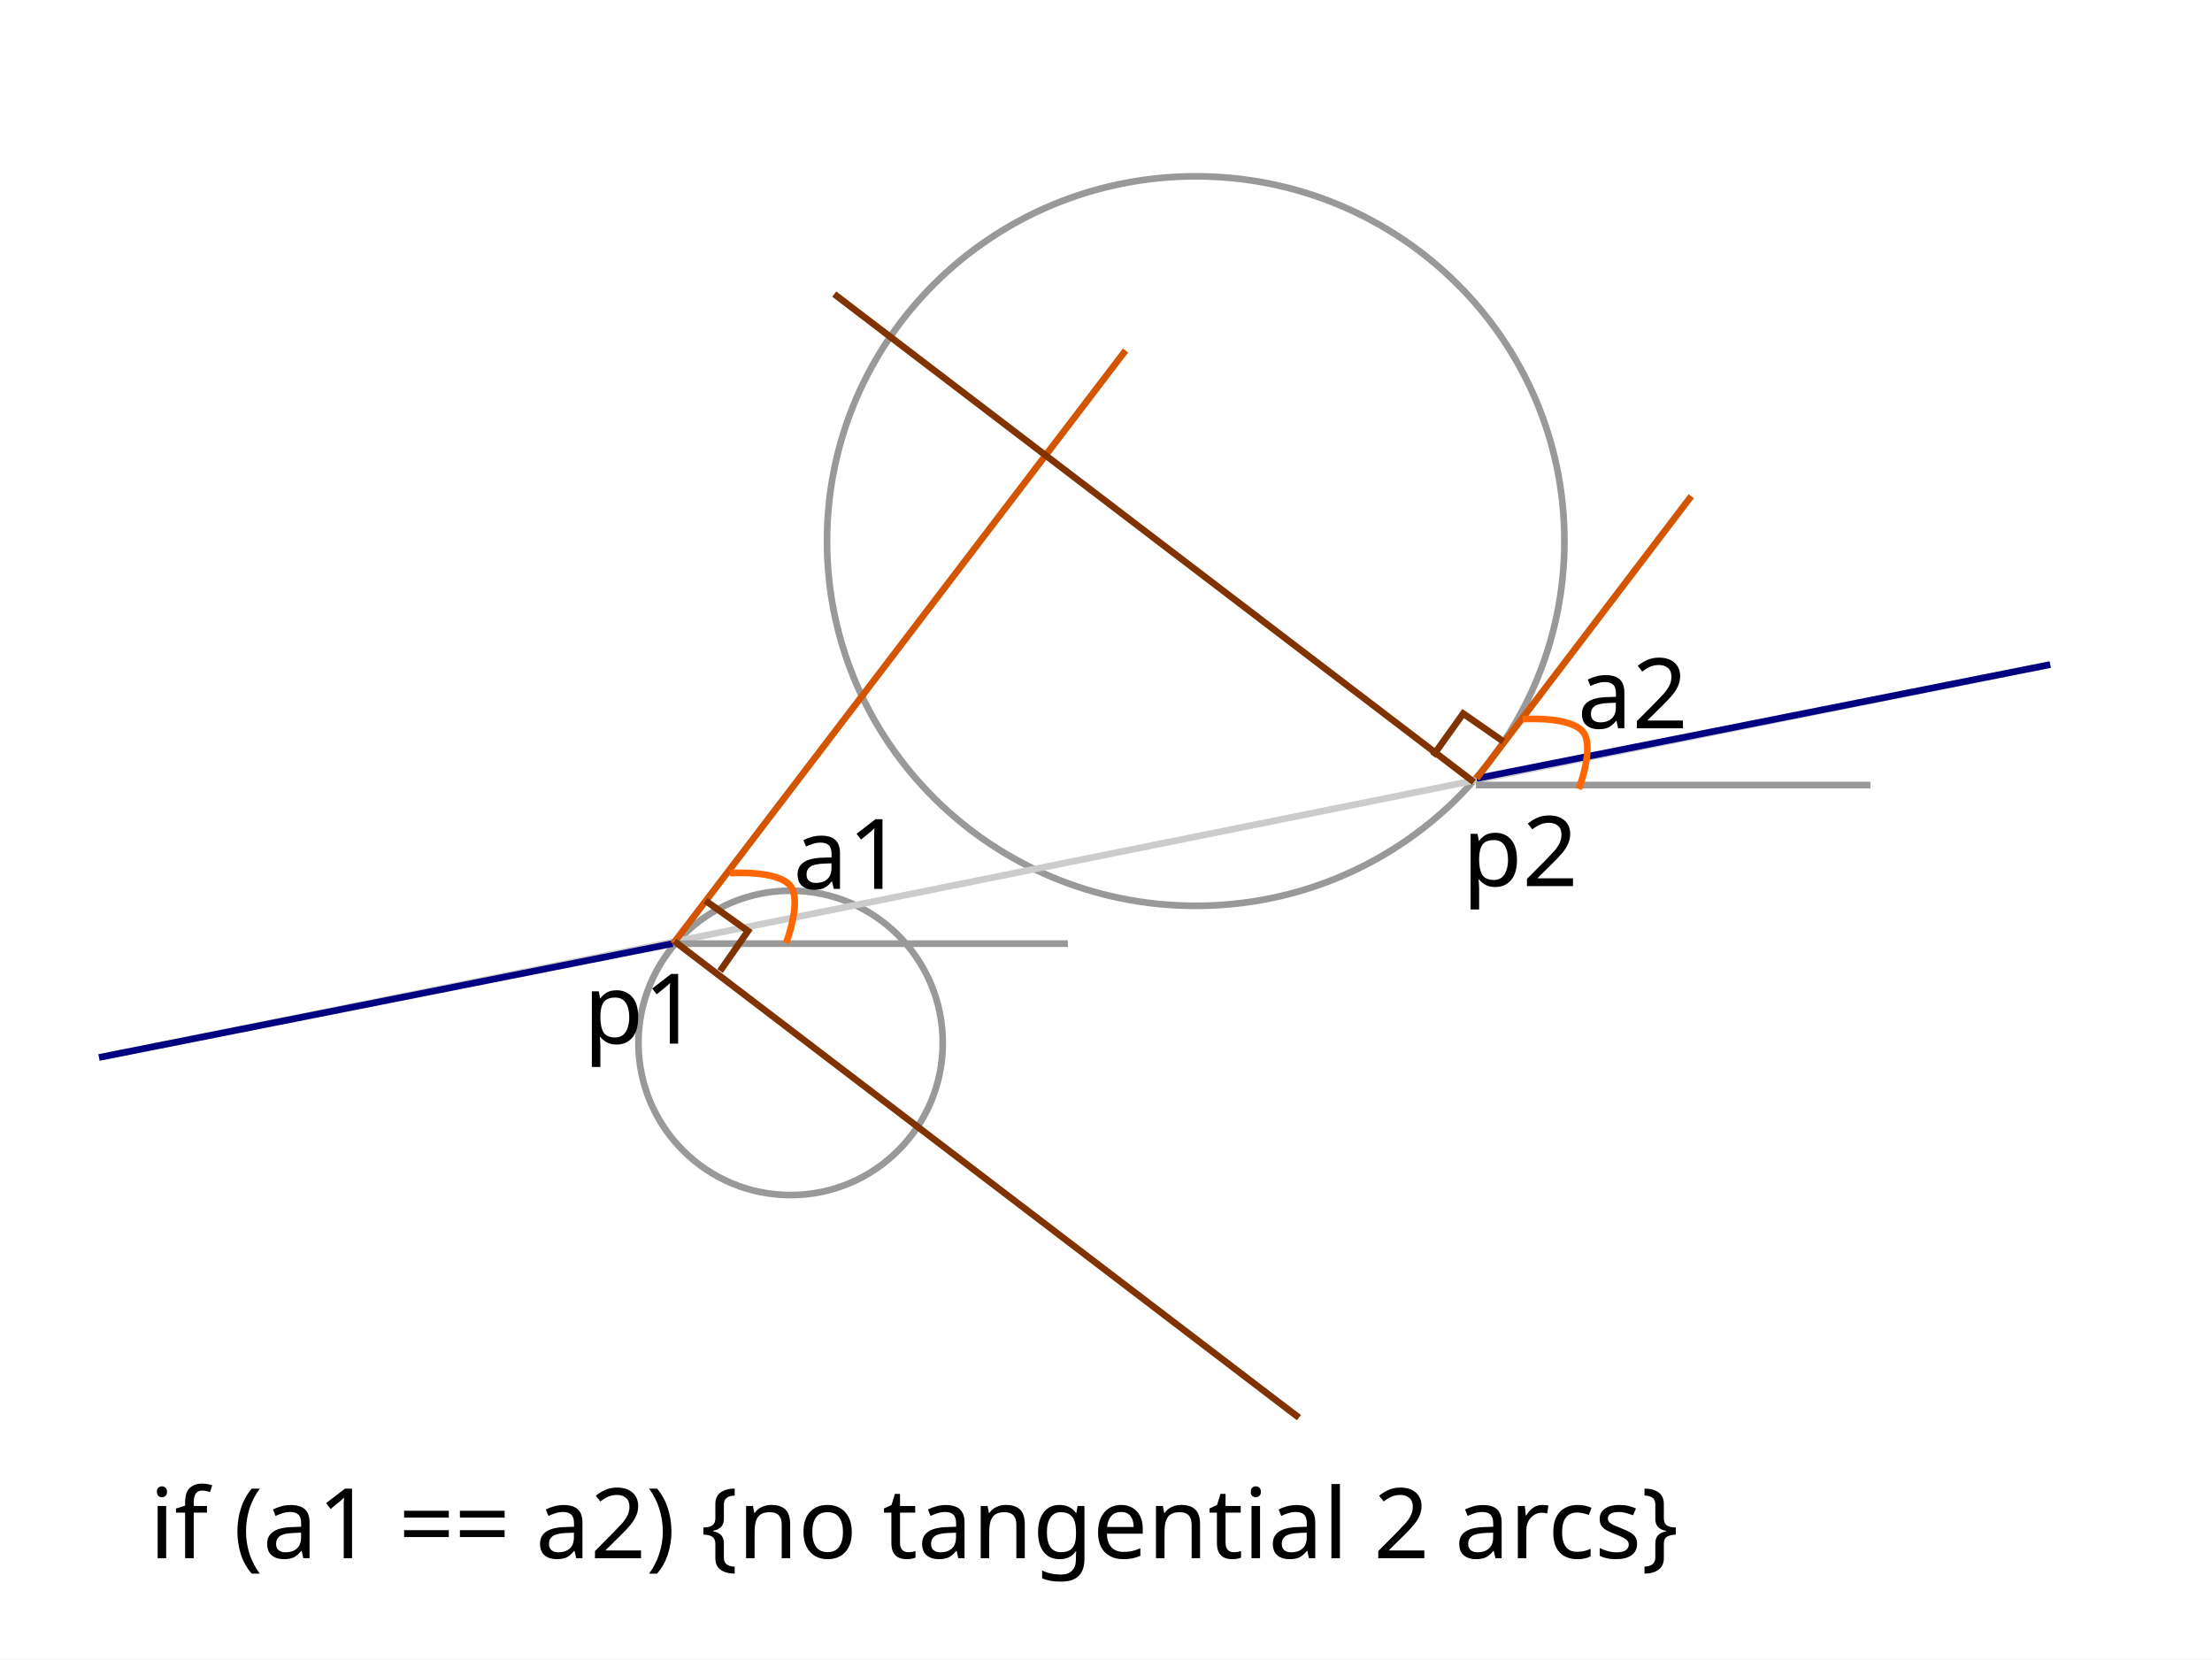
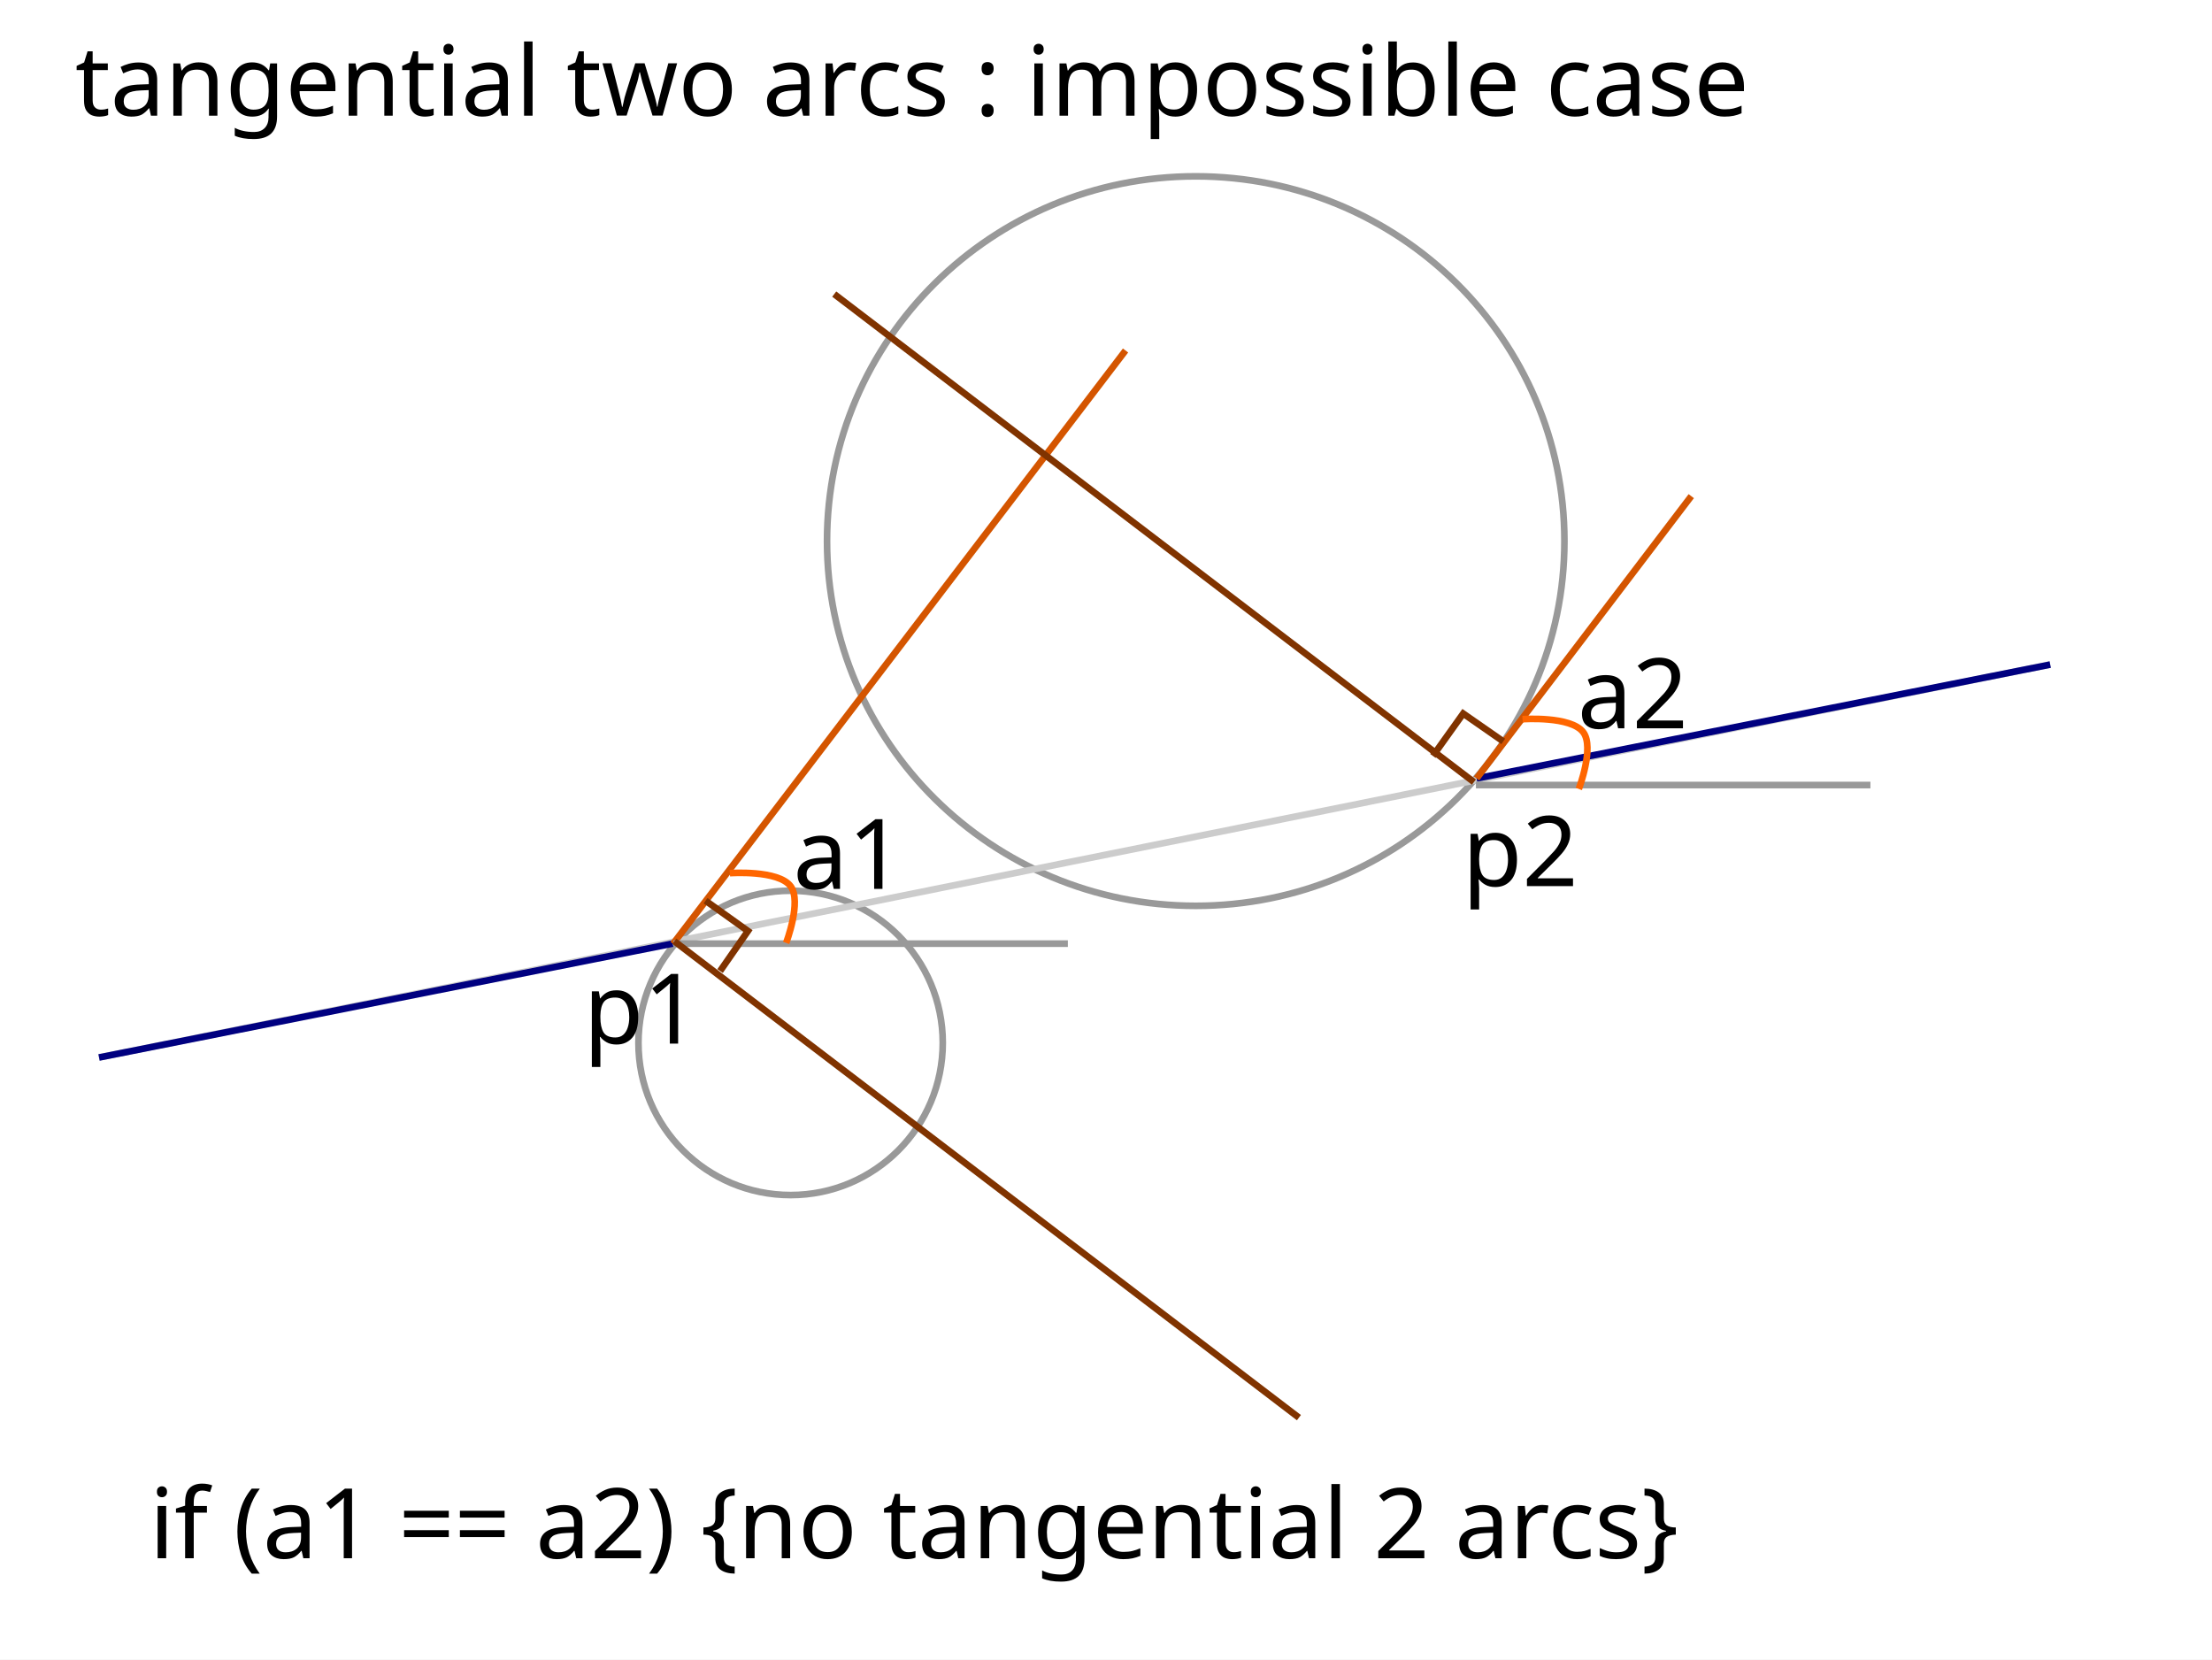
<svg xmlns="http://www.w3.org/2000/svg" width="332.578" height="249.505" viewBox="0 0 87.995 66.015">
  <defs>
-     <path id="e" d="M134.381 6781.707h288.51v49.48h-288.51z" />
-     <path id="c" d="M321.581 6735.533h51.929v33.178h-51.929z" />
-     <path id="b" d="M155.641 6737.967h38.968v33.484h-38.968z" />
-     <path id="a" d="M216.306 6731.907h47.567v21.466h-47.567z" />
-     <path id="d" d="M216.306 6731.907h47.567v21.466h-47.567z" />
+     <path id="f" d="M134.381 6781.707h288.51v49.48h-288.51z" />
+     <path id="d" d="M321.581 6735.533h51.929v33.178h-51.929z" />
+     <path id="c" d="M155.641 6737.967h38.968v33.484h-38.968z" />
+     <path id="b" d="M216.306 6731.907h47.567v21.466h-47.567z" />
+     <path id="e" d="M216.306 6731.907h47.567v21.466h-47.567z" />
+     <path id="a" d="M134.381 6781.707h288.51v49.48h-288.51z" />
  </defs>
  <g transform="translate(-16.19 -1736.436)">
    <path d="M16.321 1736.568h87.73v65.75h-87.73z" style="fill:#fff;stroke:#fff;stroke-width:.265" />
+     <text xml:space="preserve" style="font-size:14.667px;line-height:1.25;font-family:sans-serif;white-space:pre;shape-inside:url(#a);display:inline" transform="matrix(.26458 0 0 .26458 -16.378 -56.7)">
+       <tspan x="134.381" y="6794.684">tangential two arcs : impossible case</tspan>
+     </text>
    <circle cx="47.641" cy="1777.92" r="6.053" style="fill:none;stroke:#999;stroke-width:.265" />
    <ellipse cx="63.757" cy="1757.959" rx="14.667" ry="14.509" style="fill:none;stroke:#999;stroke-width:.265" />
    <path d="m20.13 1778.5 77.618-15.63" style="fill:none;stroke:#ccc;stroke-width:.265px;stroke-linecap:butt;stroke-linejoin:miter;stroke-opacity:1" />
    <path d="m20.13 1778.5 22.82-4.53M74.929 1767.401l22.82-4.53" style="fill:none;stroke:navy;stroke-width:.265px;stroke-linecap:butt;stroke-linejoin:miter;stroke-opacity:1" />
    <path d="m42.963 1773.981 18.002-23.603M74.929 1767.401l8.541-11.229" style="fill:none;stroke:#d45500;stroke-width:.265px;stroke-linecap:butt;stroke-linejoin:miter;stroke-opacity:1" />
    <path d="M42.976 1773.972H58.67M74.903 1767.663h15.694" style="fill:none;stroke:#999;stroke-width:.265px;stroke-linecap:butt;stroke-linejoin:miter;stroke-opacity:1" />
    <path d="M45.224 1771.168s1.926-.14 2.419.522c.45.604-.18 2.253-.18 2.253" style="fill:none;stroke:#f60;stroke-width:.265px;stroke-linecap:butt;stroke-linejoin:miter;stroke-opacity:1" />
-     <text xml:space="preserve" style="font-size:14.667px;line-height:1.25;font-family:sans-serif;white-space:pre;shape-inside:url(#a);display:inline" transform="matrix(.26458 0 0 .26458 -9.49 -12.768)">
+     <text xml:space="preserve" style="font-size:14.667px;line-height:1.25;font-family:sans-serif;white-space:pre;shape-inside:url(#b);display:inline" transform="matrix(.26458 0 0 .26458 -9.49 -12.768)">
      <tspan x="216.307" y="6744.883">a1</tspan>
    </text>
-     <text xml:space="preserve" style="font-size:14.667px;line-height:1.25;font-family:sans-serif;white-space:pre;shape-inside:url(#b);display:inline" transform="matrix(.26458 0 0 .26458 -1.776 -8.217)">
+     <text xml:space="preserve" style="font-size:14.667px;line-height:1.25;font-family:sans-serif;white-space:pre;shape-inside:url(#c);display:inline" transform="matrix(.26458 0 0 .26458 -1.776 -8.217)">
      <tspan x="155.641" y="6750.943">p1</tspan>
    </text>
-     <text xml:space="preserve" style="font-size:14.667px;line-height:1.25;font-family:sans-serif;white-space:pre;shape-inside:url(#c);display:inline" transform="matrix(.26458 0 0 .26458 -10.723 -13.838)">
+     <text xml:space="preserve" style="font-size:14.667px;line-height:1.25;font-family:sans-serif;white-space:pre;shape-inside:url(#d);display:inline" transform="matrix(.26458 0 0 .26458 -10.723 -13.838)">
      <tspan x="321.582" y="6748.51">p2</tspan>
    </text>
    <path d="M76.757 1765.044s1.926-.14 2.419.522c.45.605-.18 2.253-.18 2.253" style="fill:none;stroke:#f60;stroke-width:.265px;stroke-linecap:butt;stroke-linejoin:miter;stroke-opacity:1" />
-     <text xml:space="preserve" style="font-size:14.667px;line-height:1.25;font-family:sans-serif;white-space:pre;shape-inside:url(#d);display:inline" transform="matrix(.26458 0 0 .26458 21.713 -19.155)">
+     <text xml:space="preserve" style="font-size:14.667px;line-height:1.25;font-family:sans-serif;white-space:pre;shape-inside:url(#e);display:inline" transform="matrix(.26458 0 0 .26458 21.713 -19.155)">
      <tspan x="216.307" y="6744.883">a2</tspan>
    </text>
    <path d="m67.862 1792.827-24.845-18.95" style="fill:none;stroke:#803300;stroke-width:.265px;stroke-linecap:butt;stroke-linejoin:miter;stroke-opacity:1" />
    <path d="m74.824 1767.546-25.448-19.412M44.258 1772.264l1.686 1.205-1.108 1.593M73.192 1766.506l1.205-1.686 1.593 1.108" style="fill:none;stroke:#803300;stroke-width:.265px;stroke-linecap:butt;stroke-linejoin:miter;stroke-opacity:1" />
-     <text xml:space="preserve" style="font-size:14.667px;line-height:1.25;font-family:sans-serif;white-space:pre;shape-inside:url(#e);display:inline" transform="matrix(.26458 0 0 .26458 -13.424 .682)">
+     <text xml:space="preserve" style="font-size:14.667px;line-height:1.25;font-family:sans-serif;white-space:pre;shape-inside:url(#f);display:inline" transform="matrix(.26458 0 0 .26458 -13.424 .682)">
      <tspan x="134.381" y="6794.684">if (a1 == a2) {no tangential 2 arcs}</tspan>
    </text>
  </g>
</svg>
